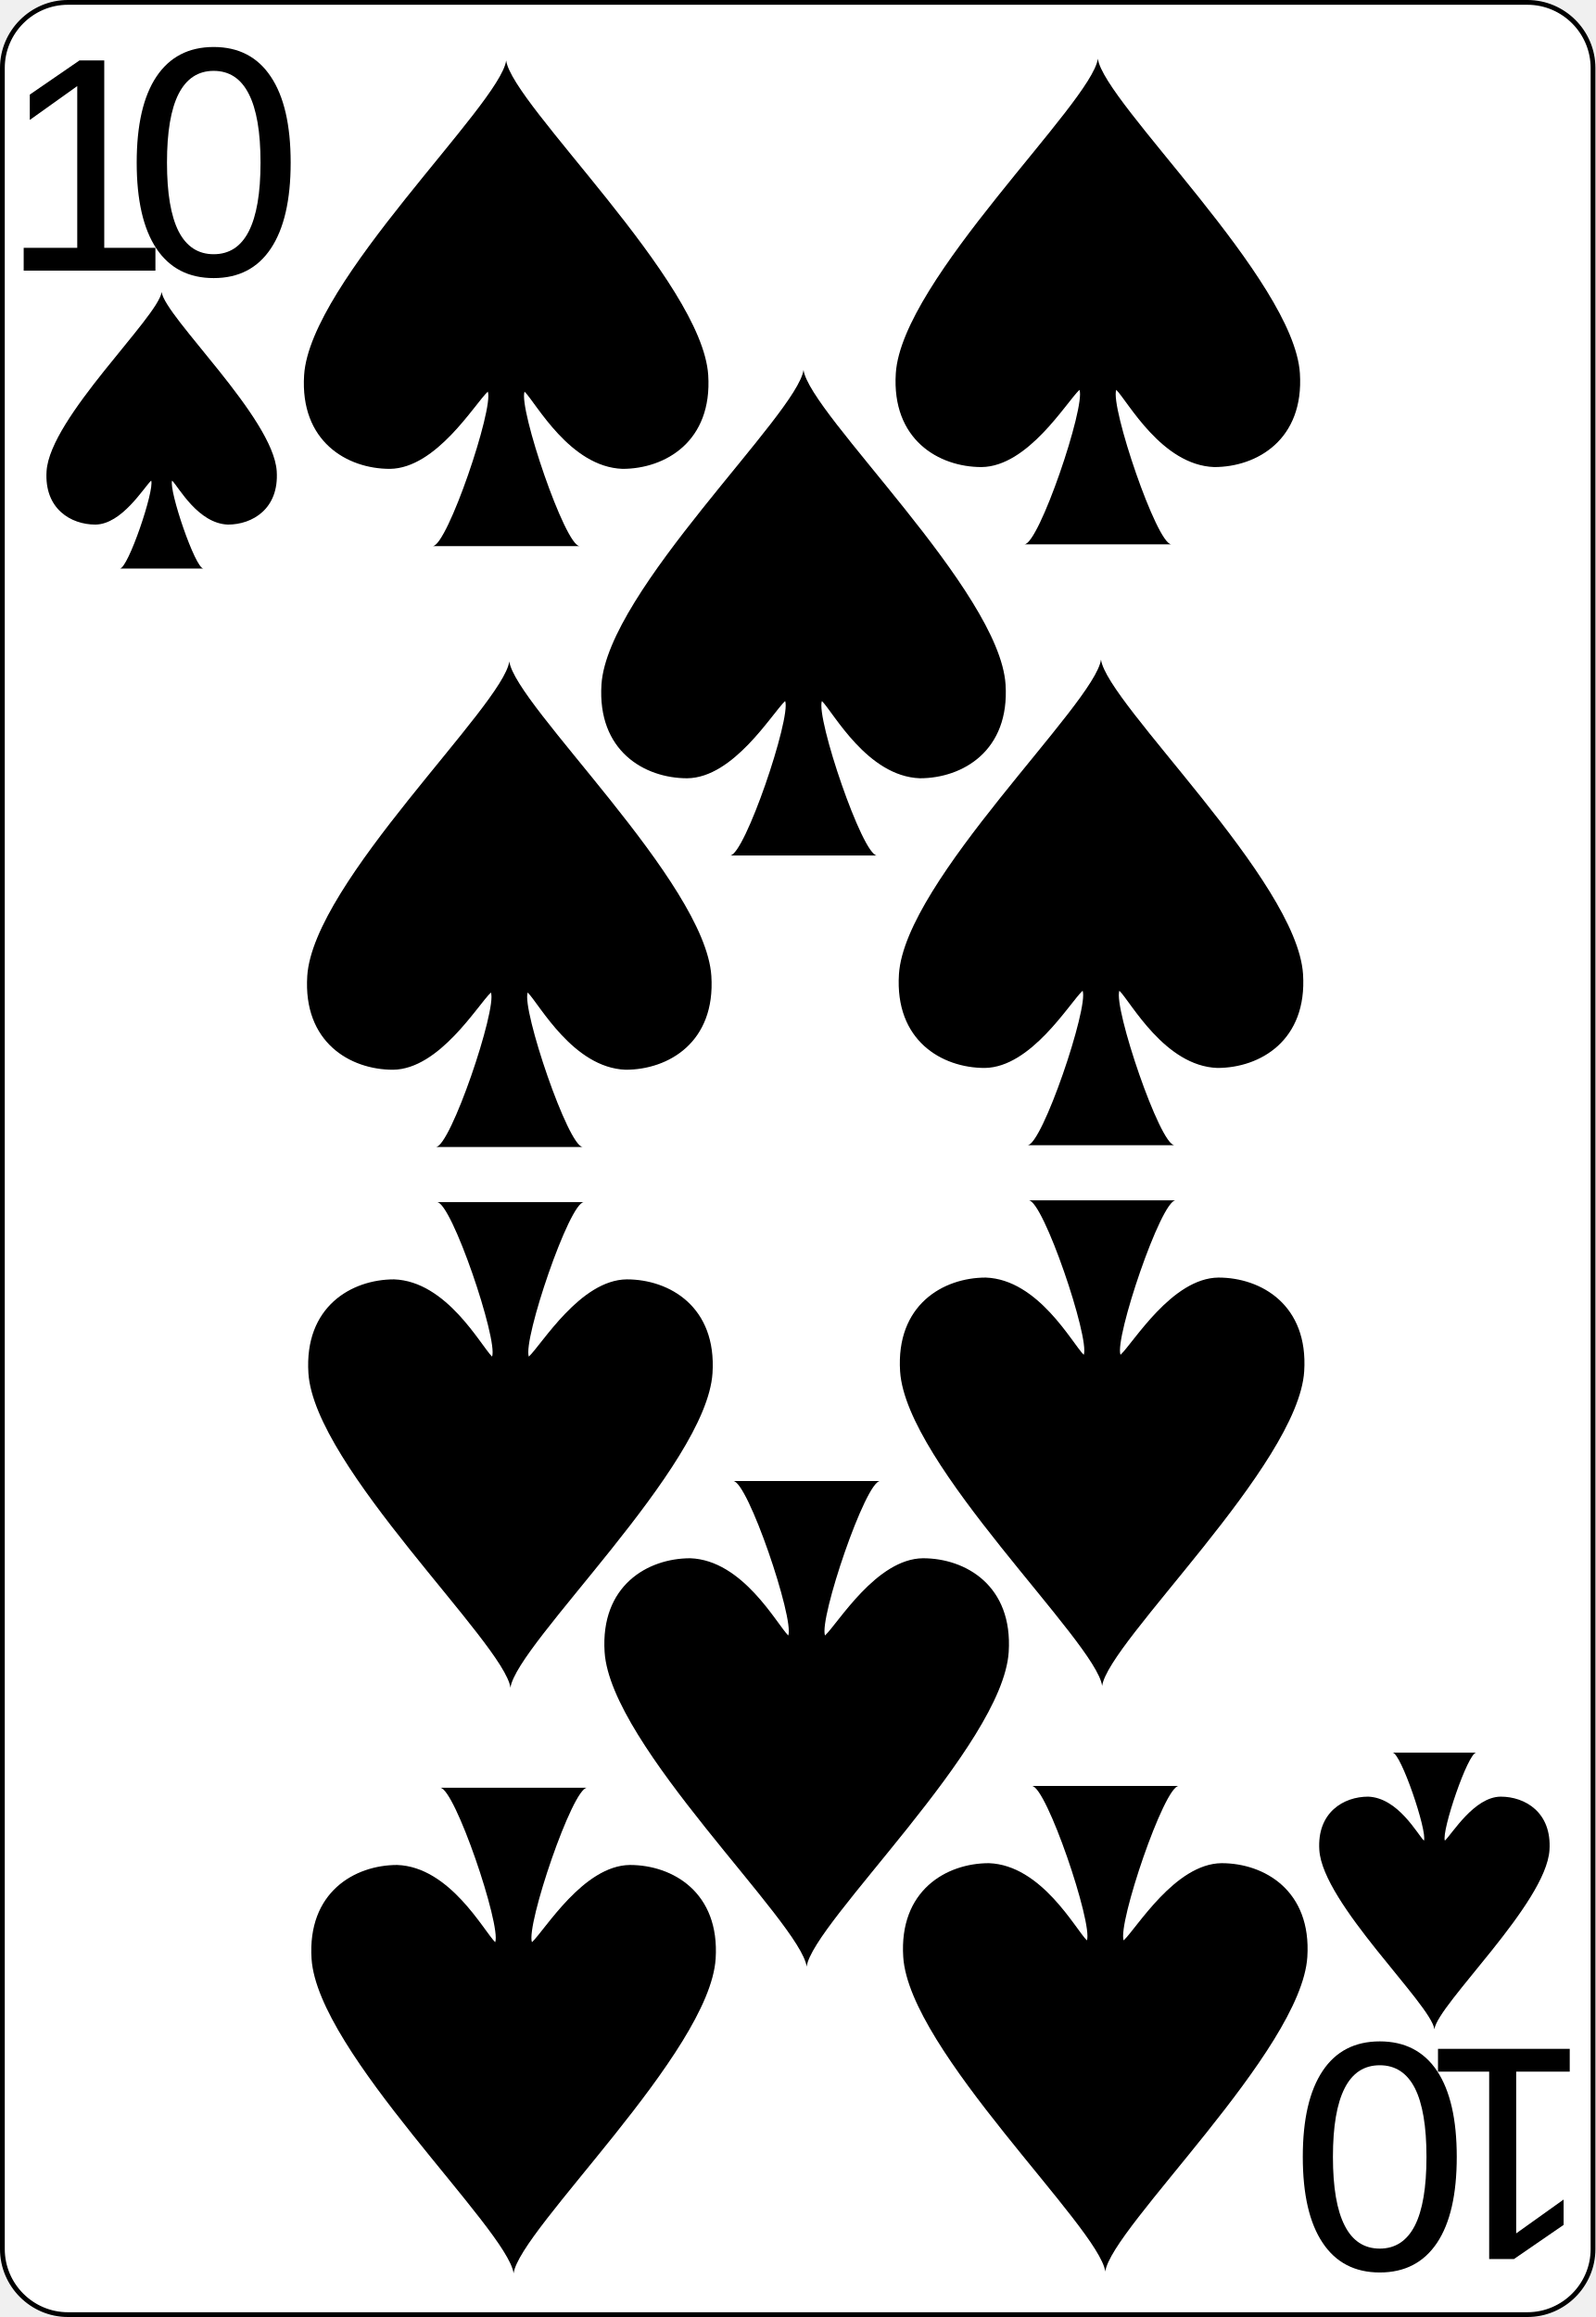
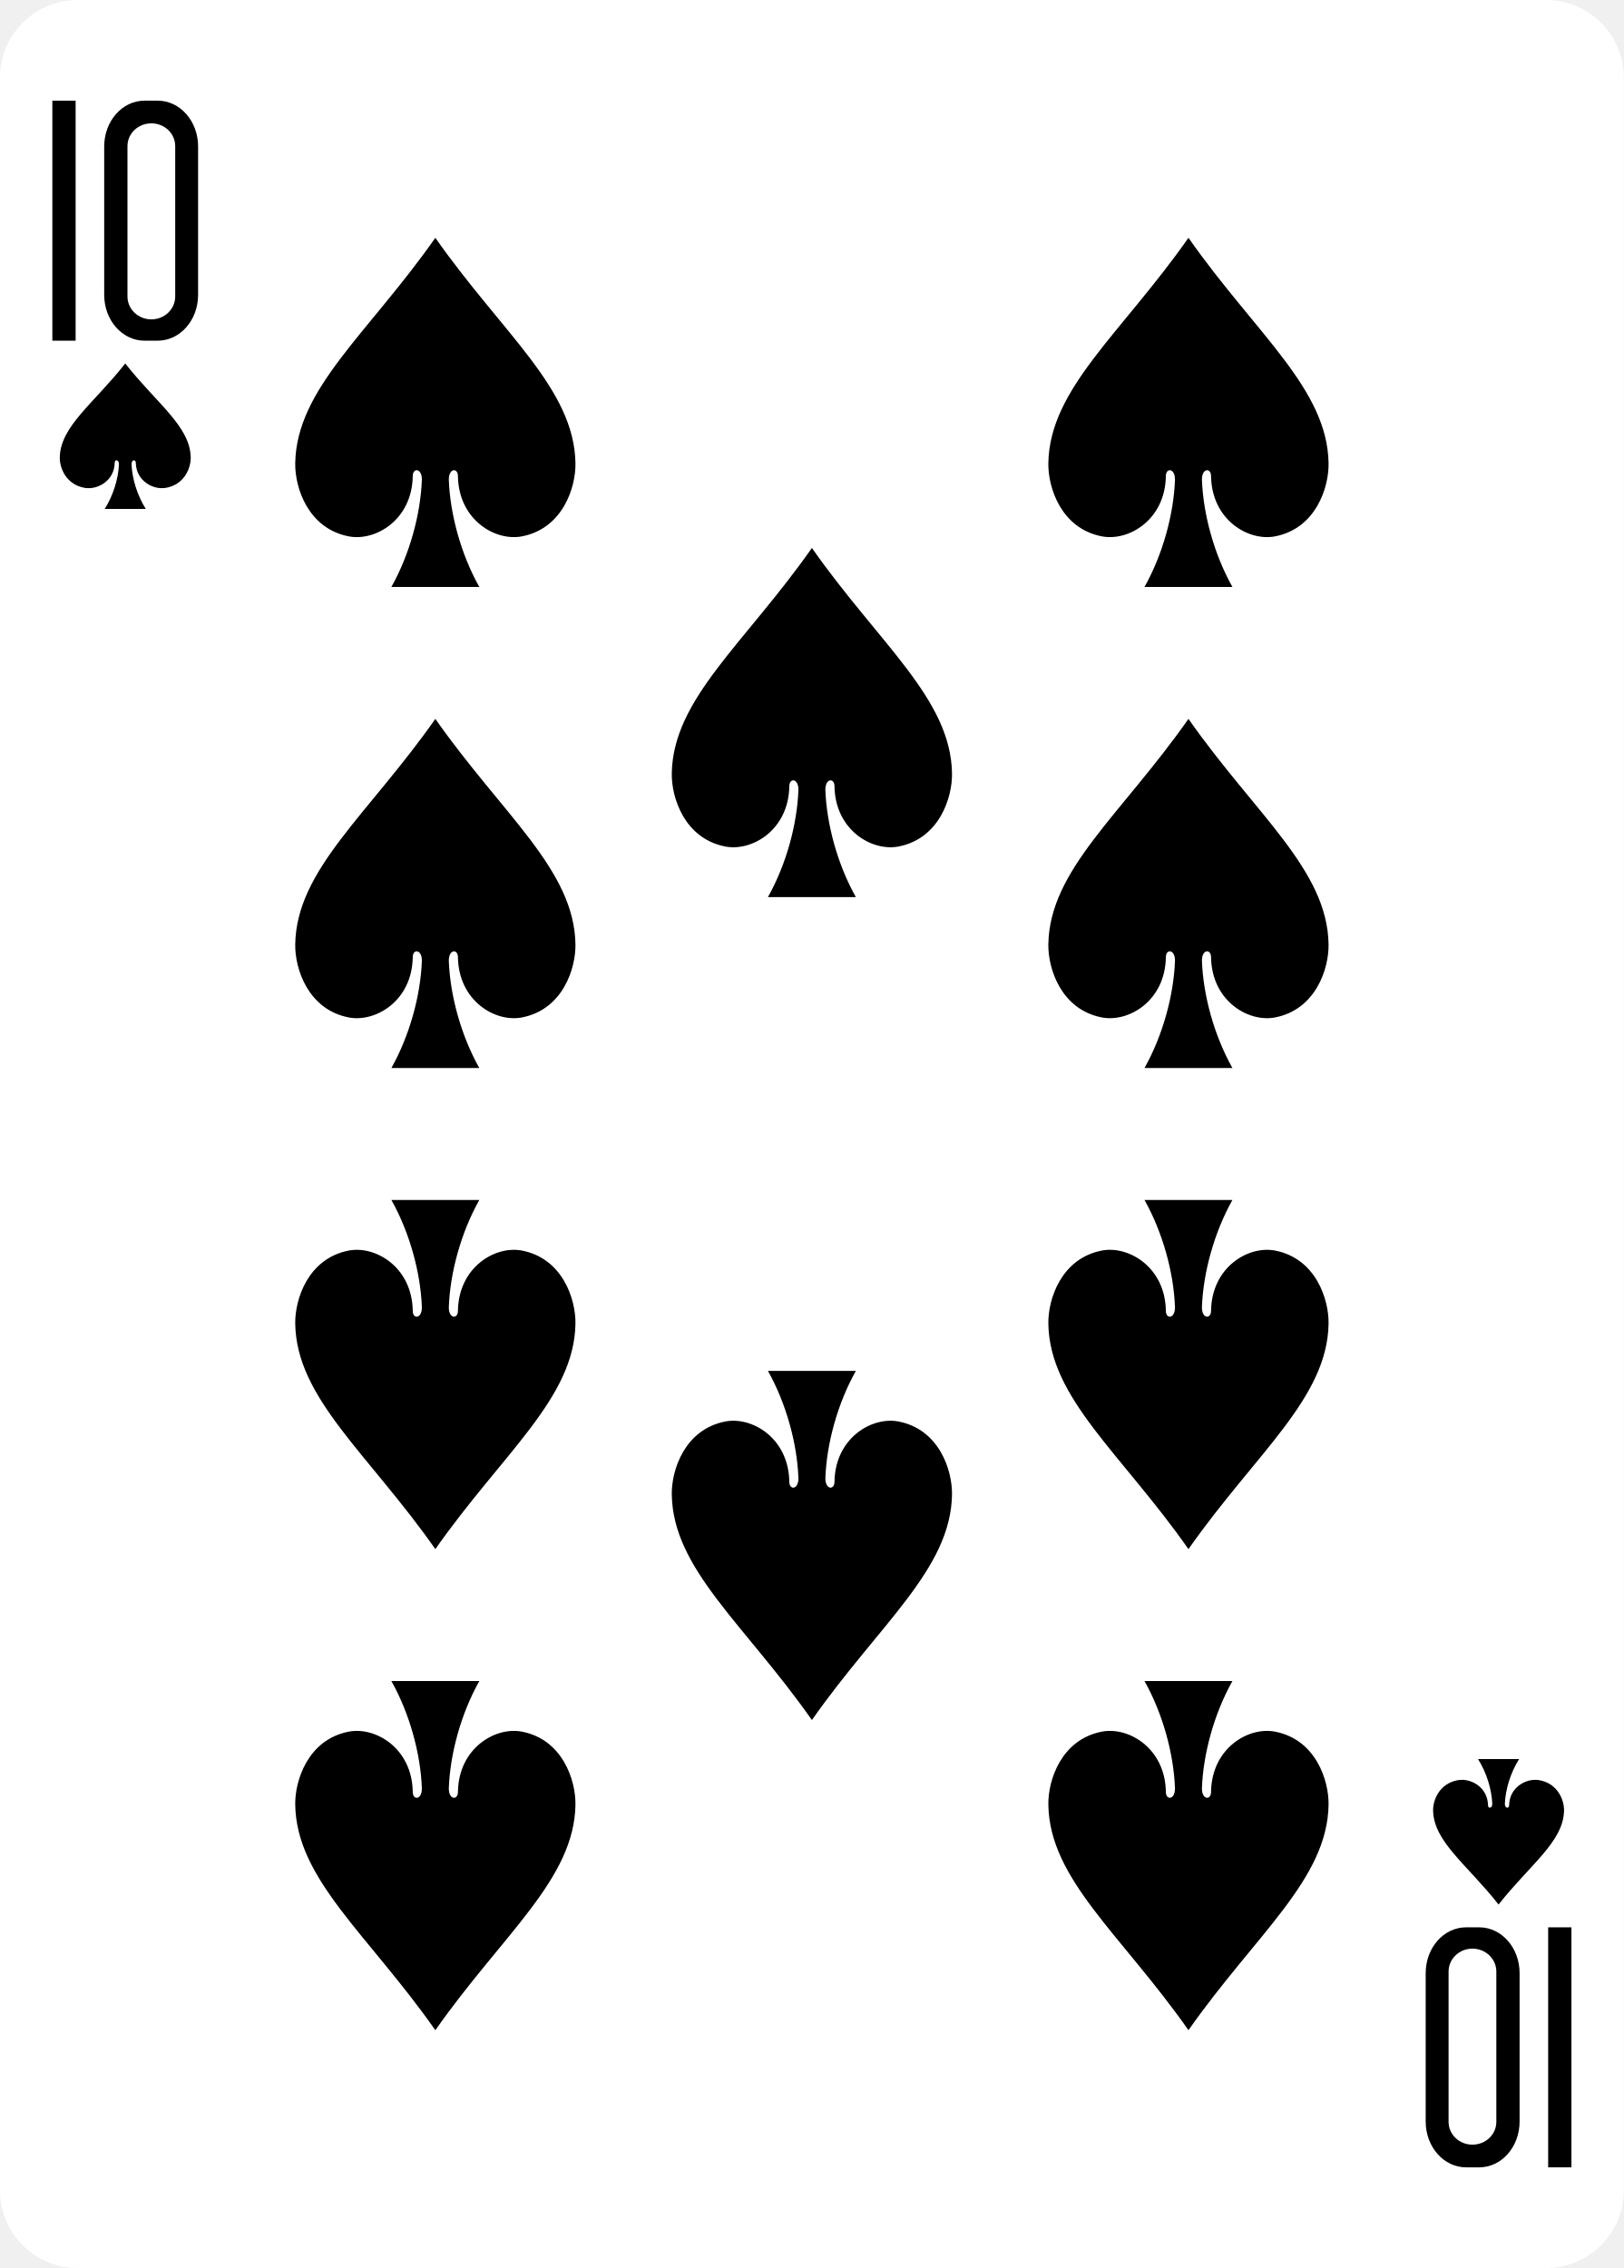
- <svg xmlns="http://www.w3.org/2000/svg" width="167.087pt" height="242.667pt" viewBox="0 0 167.087 242.667" xml:space="preserve" id="svg2" version="1.1">
-   <defs id="defs41" />
-   <g id="Layer_x0020_1" style="fill-rule:nonzero;clip-rule:nonzero;stroke:#000000;stroke-miterlimit:4;">
-     <path style="fill:#FFFFFF;stroke-width:0.5;" d="M166.837,235.548c0,3.777-3.087,6.869-6.871,6.869H7.111c-3.775,0-6.861-3.092-6.861-6.869V7.12C0.25,3.343,3.336,0.25,7.111,0.25h152.855    c3.784,0,6.871,3.093,6.871,6.87v228.428z" id="path5" />
-     <g style="stroke:none;" id="g7">
-       <g id="g9">
- 				
- 			</g>
-     </g>
-     <g id="g15">
- 			
- 		</g>
-     <g id="g19">
- 			
- 		</g>
-     <g style="stroke:none;" id="g23">
-       <g id="g25">
- 				
- 			</g>
-     </g>
-     <g style="stroke:none;" id="g31">
-       <g id="g33">
- 				
- 			</g>
+ <svg xmlns="http://www.w3.org/2000/svg" width="63mm" height="88mm" viewBox="0 0 238.111 332.599" version="1.1" id="svg8">
+   <defs id="defs2" />
+   <g id="layer1" transform="translate(-1176.397,-718.043)">
+     <g transform="matrix(1.06667,0,0,1.06667,-2299.41,1220.88)" id="SPADE-10" style="display:inline">
+       <g transform="translate(-4.14673e-5,2.96265e-5)" id="g8587-4-9">
+         <rect y="-471.408" x="3258.559" height="311.811" width="223.228" id="rect7263-6-4" style="display:inline;opacity:1;fill:#ffffff;fill-opacity:1;stroke:none;stroke-width:1.001;stroke-miterlimit:4;stroke-dasharray:none;stroke-opacity:1" rx="10.678" ry="10.664" />
+         <path d="m 3318.407,-438.713 c -9.226,13.157 -19.098,20.729 -19.262,30.993 -0.055,3.324 1.742,8.973 7.371,10.055 3.652,0.698 8.68,-2.257 8.785,-8.263 -0.016,-1.196 1.266,-1.164 1.254,0.474 -0.172,4.737 -1.671,10.252 -4.191,14.741 4.029,0 8.057,0 12.086,0 -2.52,-4.489 -4.019,-10.004 -4.191,-14.741 -0.012,-1.638 1.27,-1.669 1.254,-0.474 0.105,6.005 5.133,8.961 8.785,8.263 5.629,-1.081 7.426,-6.731 7.371,-10.055 -0.164,-10.265 -10.036,-17.836 -19.262,-30.993 z" id="path7293-3-2" style="display:inline;opacity:1" />
+         <path d="m 3275.776,-421.435 c -4.311,5.482 -8.923,8.637 -8.999,12.914 -0.026,1.385 0.814,3.739 3.444,4.189 1.706,0.291 4.056,-0.941 4.105,-3.443 -0.01,-0.498 0.591,-0.485 0.586,0.197 -0.08,1.974 -0.781,4.271 -1.958,6.142 1.882,0 3.764,0 5.647,0 -1.177,-1.87 -1.878,-4.168 -1.958,-6.142 -0.01,-0.683 0.593,-0.696 0.586,-0.197 0.049,2.502 2.398,3.734 4.105,3.443 2.63,-0.451 3.47,-2.805 3.444,-4.189 -0.077,-4.277 -4.689,-7.432 -8.999,-12.914 z" id="path7295-4-8" style="display:inline;opacity:1" />
+         <path d="m 3318.407,-258.432 c -9.226,-13.157 -19.098,-20.729 -19.262,-30.993 -0.055,-3.324 1.742,-8.973 7.371,-10.055 3.652,-0.698 8.68,2.257 8.785,8.263 -0.016,1.196 1.266,1.164 1.254,-0.474 -0.172,-4.737 -1.671,-10.252 -4.191,-14.741 4.029,0 8.057,0 12.086,0 -2.52,4.489 -4.019,10.004 -4.191,14.741 -0.012,1.638 1.27,1.669 1.254,0.474 0.105,-6.005 5.133,-8.961 8.785,-8.263 5.629,1.081 7.426,6.731 7.371,10.055 -0.164,10.265 -10.036,17.836 -19.262,30.993 z" id="path7297-5-1" style="display:inline;opacity:1" />
+         <path d="m 3464.571,-209.57 c -4.311,-5.482 -8.923,-8.637 -8.999,-12.914 -0.026,-1.385 0.814,-3.739 3.444,-4.189 1.706,-0.291 4.056,0.941 4.105,3.443 -0.01,0.498 0.591,0.485 0.586,-0.197 -0.08,-1.974 -0.781,-4.271 -1.958,-6.142 1.882,0 3.764,0 5.647,0 -1.177,1.87 -1.878,4.168 -1.958,6.142 -0.01,0.683 0.593,0.696 0.586,0.197 0.049,-2.502 2.398,-3.734 4.105,-3.443 2.63,0.451 3.47,2.805 3.444,4.189 -0.077,4.277 -4.689,7.432 -8.999,12.914 z" id="path7299-3-5" style="display:inline;opacity:1" />
+         <path style="display:inline;opacity:1" d="m 3421.94,-438.713 c -9.226,13.157 -19.098,20.729 -19.262,30.993 -0.055,3.324 1.742,8.973 7.371,10.055 3.652,0.698 8.68,-2.257 8.785,-8.263 -0.016,-1.196 1.266,-1.164 1.254,0.474 -0.172,4.737 -1.671,10.252 -4.191,14.741 4.029,0 8.057,0 12.086,0 -2.52,-4.489 -4.019,-10.004 -4.191,-14.741 -0.012,-1.638 1.27,-1.669 1.254,-0.474 0.105,6.005 5.133,8.961 8.785,8.263 5.629,-1.081 7.426,-6.731 7.371,-10.055 -0.164,-10.265 -10.036,-17.836 -19.262,-30.993 z" id="path7301-4-0" />
+         <path style="display:inline;opacity:1" d="m 3318.407,-372.573 c -9.226,13.157 -19.098,20.729 -19.262,30.993 -0.055,3.324 1.742,8.973 7.371,10.055 3.652,0.698 8.68,-2.257 8.785,-8.263 -0.016,-1.196 1.266,-1.164 1.254,0.474 -0.172,4.737 -1.671,10.252 -4.191,14.741 4.029,0 8.057,0 12.086,0 -2.52,-4.489 -4.019,-10.004 -4.191,-14.741 -0.012,-1.638 1.27,-1.669 1.254,-0.474 0.105,6.005 5.133,8.961 8.785,8.263 5.629,-1.081 7.426,-6.731 7.371,-10.055 -0.164,-10.265 -10.036,-17.836 -19.262,-30.993 z" id="path7303-7-8" />
+         <path style="display:inline;opacity:1" d="m 3370.173,-396.073 c -9.226,13.157 -19.098,20.729 -19.262,30.993 -0.055,3.324 1.742,8.973 7.371,10.055 3.652,0.698 8.68,-2.257 8.785,-8.263 -0.016,-1.196 1.266,-1.164 1.254,0.474 -0.172,4.737 -1.671,10.252 -4.191,14.741 4.029,0 8.057,0 12.086,0 -2.52,-4.489 -4.019,-10.004 -4.191,-14.741 -0.012,-1.638 1.27,-1.669 1.254,-0.474 0.105,6.005 5.133,8.961 8.785,8.263 5.629,-1.081 7.426,-6.731 7.371,-10.055 -0.164,-10.265 -10.036,-17.836 -19.262,-30.993 z" id="path7305-6-7" />
+         <path style="display:inline;opacity:1" d="m 3421.94,-372.573 c -9.226,13.157 -19.098,20.729 -19.262,30.993 -0.055,3.324 1.742,8.973 7.371,10.055 3.652,0.698 8.68,-2.257 8.785,-8.263 -0.016,-1.196 1.266,-1.164 1.254,0.474 -0.172,4.737 -1.671,10.252 -4.191,14.741 4.029,0 8.057,0 12.086,0 -2.52,-4.489 -4.019,-10.004 -4.191,-14.741 -0.012,-1.638 1.27,-1.669 1.254,-0.474 0.105,6.005 5.133,8.961 8.785,8.263 5.629,-1.081 7.426,-6.731 7.371,-10.055 -0.164,-10.265 -10.036,-17.836 -19.262,-30.993 z" id="path7309-8-5" />
+         <path style="display:inline;opacity:1" d="m 3318.407,-192.292 c -9.226,-13.157 -19.098,-20.729 -19.262,-30.993 -0.055,-3.324 1.742,-8.973 7.371,-10.055 3.652,-0.698 8.68,2.257 8.785,8.263 -0.016,1.196 1.266,1.164 1.254,-0.474 -0.172,-4.737 -1.671,-10.252 -4.191,-14.741 4.029,0 8.057,0 12.086,0 -2.52,4.489 -4.019,10.004 -4.191,14.741 -0.012,1.638 1.27,1.669 1.254,0.474 0.105,-6.005 5.133,-8.961 8.785,-8.263 5.629,1.081 7.426,6.731 7.371,10.055 -0.164,10.265 -10.036,17.836 -19.262,30.993 z" id="path7313-6-8" />
+         <path style="display:inline;opacity:1" d="m 3421.94,-192.292 c -9.226,-13.157 -19.098,-20.729 -19.262,-30.993 -0.055,-3.324 1.742,-8.973 7.371,-10.055 3.652,-0.698 8.68,2.257 8.785,8.263 -0.016,1.196 1.266,1.164 1.254,-0.474 -0.172,-4.737 -1.671,-10.252 -4.191,-14.741 4.029,0 8.057,0 12.086,0 -2.52,4.489 -4.019,10.004 -4.191,14.741 -0.012,1.638 1.27,1.669 1.254,0.474 0.105,-6.005 5.133,-8.961 8.785,-8.263 5.629,1.081 7.426,6.731 7.371,10.055 -0.164,10.265 -10.036,17.836 -19.262,30.993 z" id="path7315-7-3" />
+         <path style="display:inline;opacity:1" d="m 3370.173,-234.932 c -9.226,-13.157 -19.098,-20.729 -19.262,-30.993 -0.055,-3.324 1.742,-8.973 7.371,-10.055 3.652,-0.698 8.68,2.257 8.785,8.263 -0.016,1.196 1.266,1.164 1.254,-0.474 -0.172,-4.737 -1.671,-10.252 -4.191,-14.741 4.029,0 8.057,0 12.086,0 -2.52,4.489 -4.019,10.004 -4.191,14.741 -0.012,1.638 1.27,1.669 1.254,0.474 0.105,-6.005 5.133,-8.961 8.785,-8.263 5.629,1.081 7.426,6.731 7.371,10.055 -0.164,10.265 -10.036,17.836 -19.262,30.993 z" id="path7317-0-2" />
+         <path style="display:inline;opacity:1" d="m 3421.94,-258.432 c -9.226,-13.157 -19.098,-20.729 -19.262,-30.993 -0.055,-3.324 1.742,-8.973 7.371,-10.055 3.652,-0.698 8.68,2.257 8.785,8.263 -0.016,1.196 1.266,1.164 1.254,-0.474 -0.172,-4.737 -1.671,-10.252 -4.191,-14.741 4.029,0 8.057,0 12.086,0 -2.52,4.489 -4.019,10.004 -4.191,14.741 -0.012,1.638 1.27,1.669 1.254,0.474 0.105,-6.005 5.133,-8.961 8.785,-8.263 5.629,1.081 7.426,6.731 7.371,10.055 -0.164,10.265 -10.036,17.836 -19.262,30.993 z" id="path7319-5-6" />
+         <path style="opacity:1" id="path31-5-4-7" d="m 3265.756,-424.57 v -32.999 h 3.199 v 32.999 z m 0,0" />
+         <path style="opacity:1" id="path33-4-6-8" d="m 3278.437,-457.57 c -3.079,0 -5.554,2.813 -5.554,6.306 v 20.389 c 0,3.493 2.476,6.305 5.554,6.305 h 1.797 c 3.079,0 5.559,-2.811 5.559,-6.305 v -20.389 c 0,-3.493 -2.481,-6.306 -5.559,-6.306 z m 0.929,3.12 c 1.818,0 3.28,1.395 3.28,3.139 v 20.658 c 0,1.744 -1.462,3.152 -3.28,3.152 -1.818,0 -3.285,-1.408 -3.285,-3.152 v -20.658 c 0,-1.743 1.467,-3.139 3.285,-3.139 z m 0,0" />
+         <g id="g8583-6-9" transform="matrix(-1,0,0,1,6929.14,0)">
+           <path d="m 3454.551,-206.435 v 32.999 h 3.199 v -32.999 z m 0,0" id="path31-5-5-6-7" style="opacity:1" />
+           <path d="m 3467.231,-173.435 c -3.079,0 -5.554,-2.813 -5.554,-6.306 v -20.389 c 0,-3.493 2.476,-6.305 5.554,-6.305 h 1.797 c 3.079,0 5.559,2.811 5.559,6.305 v 20.389 c 0,3.493 -2.481,6.306 -5.559,6.306 z m 0.929,-3.12 c 1.818,0 3.28,-1.395 3.28,-3.139 v -20.658 c 0,-1.744 -1.462,-3.152 -3.28,-3.152 -1.818,0 -3.285,1.408 -3.285,3.152 v 20.658 c 0,1.743 1.467,3.139 3.285,3.139 z m 0,0" id="path33-4-3-7-9" style="opacity:1" />
+         </g>
+       </g>
    </g>
  </g>
-   <text xml:space="preserve" style="font-size:32px;font-style:normal;font-weight:normal;line-height:125%;letter-spacing:0px;word-spacing:0px;fill:#000000;fill-opacity:1;stroke:none;font-family:Bitstream Vera Sans" x="0.044" y="28.342" id="text3788">
-     <tspan id="tspan3790" x="0.044" y="28.342" style="font-style:normal;font-variant:normal;font-weight:normal;font-stretch:normal;font-family:Arial;-inkscape-font-specification:Arial">1</tspan>
-   </text>
-   <g transform="matrix(1.508595,0,0,1.379325,16.92904,45.0659)" id="layer1-7">
-     <path id="sl" d="M 7.989,3.103 C 7.747,-0.954 0.242,-8.59 0,-10.5 c -0.242,1.909 -7.747,9.545 -7.989,13.603 -0.169,2.868 1.695,4.057 3.39,4.057 1.835,-0.022 3.351,-2.801 3.873,-3.341 0.242,0.716 -1.603,6.682 -2.179,6.682 l 5.811,0 C 2.33,10.501 0.485,4.535 0.727,3.819 1.184,4.315 2.524,7.077 4.601,7.16 6.295,7.159 8.158,5.971 7.989,3.103 z" style="fill:#000000" />
+   <g id="g862-0" transform="translate(-353.5494,142.7516)">
+     <rect style="opacity:1;vector-effect:none;fill:#006614;fill-opacity:1;stroke:none;stroke-width:1.748;stroke-linecap:butt;stroke-linejoin:miter;stroke-miterlimit:4;stroke-dasharray:none;stroke-dashoffset:0;stroke-opacity:1" id="rect22845-2-8" width="1659.913" height="794.398" x="-356.473" y="-1029.682" rx="144.482" ry="124.682" />
+     <text id="text5630-0-9" y="-935.813" x="472.194" style="font-style:normal;font-variant:normal;font-weight:normal;font-stretch:normal;font-size:42.667px;line-height:125%;font-family:Carlito;-inkscape-font-specification:'Carlito, Normal';text-align:center;letter-spacing:0px;word-spacing:0px;writing-mode:lr-tb;text-anchor:middle;fill:#ffffff;fill-opacity:1;stroke:none;stroke-width:1.067px;stroke-linecap:butt;stroke-linejoin:miter;stroke-opacity:1" xml:space="preserve">
+       <tspan style="font-style:normal;font-variant:normal;font-weight:normal;font-stretch:normal;font-size:48px;line-height:125%;font-family:Carlito;-inkscape-font-specification:'Carlito, Normal';text-align:center;writing-mode:lr-tb;text-anchor:middle;fill:#ffffff;fill-opacity:1;stroke-width:1.067px" id="tspan4923-1" y="-935.813" x="472.194">Single Playing Card from:</tspan>
+       <tspan style="font-style:normal;font-variant:normal;font-weight:normal;font-stretch:normal;font-size:48px;line-height:125%;font-family:Carlito;-inkscape-font-specification:'Carlito, Normal';text-align:center;writing-mode:lr-tb;text-anchor:middle;fill:#ffffff;fill-opacity:1;stroke-width:1.067px" id="tspan5035-8" y="-875.813" x="472.194">Standard Edition - Color Set - Bordered </tspan>
+       <tspan y="-820.48" x="472.194" id="tspan12311-7" />
+       <tspan style="font-style:normal;font-variant:normal;font-weight:normal;font-stretch:normal;font-size:48px;line-height:125%;font-family:Carlito;-inkscape-font-specification:'Carlito, Normal';text-align:center;writing-mode:lr-tb;text-anchor:middle;fill:#ffaaaa;fill-opacity:1;stroke-width:1.067px" id="tspan4927-1" y="-762.48" x="472.194">Copyright 2011, 2020 - Chris Aguilar - conjurenation@gmail.com</tspan>
+       <tspan id="tspan12344-3" y="-707.147" x="472.194" />
+       <tspan style="font-style:normal;font-variant:normal;font-weight:normal;font-stretch:normal;font-size:48px;line-height:125%;font-family:Carlito;-inkscape-font-specification:'Carlito, Normal';text-align:center;writing-mode:lr-tb;text-anchor:middle;fill:#ffffff;fill-opacity:1;stroke-width:1.067px" id="tspan4931-2" y="-649.147" x="472.194">https://totalnonsense.com/open-source-vector-playing-cards/</tspan>
+       <tspan id="tspan4929-3" y="-593.813" x="472.194" />
+       <tspan style="font-style:normal;font-variant:normal;font-weight:normal;font-stretch:normal;font-size:48px;line-height:125%;font-family:Carlito;-inkscape-font-specification:'Carlito, Normal';text-align:center;writing-mode:lr-tb;text-anchor:middle;fill:#ffaaaa;fill-opacity:1;stroke-width:1.067px" id="tspan4919-5" y="-535.813" x="472.194">Licensed under:</tspan>
+       <tspan id="tspan1594-5-6" style="font-style:normal;font-variant:normal;font-weight:normal;font-stretch:normal;font-size:48px;line-height:125%;font-family:Carlito;-inkscape-font-specification:'Carlito, Normal';text-align:center;writing-mode:lr-tb;text-anchor:middle;fill:#ffaaaa;fill-opacity:1;stroke-width:1.067px" y="-475.813" x="472.194">LGPL 3.0</tspan>
+       <tspan style="font-style:normal;font-variant:normal;font-weight:normal;font-stretch:normal;font-size:48px;line-height:125%;font-family:Carlito;-inkscape-font-specification:'Carlito, Normal';text-align:center;writing-mode:lr-tb;text-anchor:middle;fill:#ffaaaa;fill-opacity:1;stroke-width:1.067px" y="-415.813" x="472.194" id="tspan12253-3-1">https://www.gnu.org/licenses/lgpl-3.0.html</tspan>
+       <tspan id="tspan5031-6" y="-360.48" x="472.194" />
+       <tspan style="font-style:normal;font-variant:normal;font-weight:normal;font-stretch:normal;font-size:48px;line-height:125%;font-family:Carlito;-inkscape-font-specification:'Carlito, Normal';text-align:center;writing-mode:lr-tb;text-anchor:middle;fill:#ffffff;fill-opacity:1;stroke-width:1.067px" id="tspan5033-1" y="-302.48" x="472.194">Each Card Measures (63mm x 88mm)</tspan>
+       <tspan id="tspan5634-6-0" y="-247.147" x="472.194" />
+     </text>
  </g>
-   <g transform="matrix(2.648679,0,0,2.421718,53.01089,31.766)" id="layer1-7-88">
-     <path id="sl-4" d="M 7.989,3.103 C 7.747,-0.954 0.242,-8.59 0,-10.5 c -0.242,1.909 -7.747,9.545 -7.989,13.603 -0.169,2.868 1.695,4.057 3.39,4.057 1.835,-0.022 3.351,-2.801 3.873,-3.341 0.242,0.716 -1.603,6.682 -2.179,6.682 l 5.811,0 C 2.33,10.501 0.485,4.535 0.727,3.819 1.184,4.315 2.524,7.077 4.601,7.16 6.295,7.159 8.158,5.971 7.989,3.103 z" style="fill:#000000" />
-   </g>
-   <g transform="matrix(-1.508595,0,0,-1.379325,150.2251,198.0441)" id="layer1-7-3">
-     <path id="sl-1" d="M 7.989,3.103 C 7.747,-0.954 0.242,-8.59 0,-10.5 c -0.242,1.909 -7.747,9.545 -7.989,13.603 -0.169,2.868 1.695,4.057 3.39,4.057 1.835,-0.022 3.351,-2.801 3.873,-3.341 0.242,0.716 -1.603,6.682 -2.179,6.682 l 5.811,0 C 2.33,10.501 0.485,4.535 0.727,3.819 1.184,4.315 2.524,7.077 4.601,7.16 6.295,7.159 8.158,5.971 7.989,3.103 z" style="fill:#000000" />
-   </g>
-   <g transform="matrix(2.648679,0,0,2.421718,53.33971,94.6985)" id="layer1-7-88-8">
-     <path id="sl-4-8" d="M 7.989,3.103 C 7.747,-0.954 0.242,-8.59 0,-10.5 c -0.242,1.909 -7.747,9.545 -7.989,13.603 -0.169,2.868 1.695,4.057 3.39,4.057 1.835,-0.022 3.351,-2.801 3.873,-3.341 0.242,0.716 -1.603,6.682 -2.179,6.682 l 5.811,0 C 2.33,10.501 0.485,4.535 0.727,3.819 1.184,4.315 2.524,7.077 4.601,7.16 6.295,7.159 8.158,5.971 7.989,3.103 z" style="fill:#000000" />
-   </g>
-   <g transform="matrix(-2.648679,0,0,-2.421718,53.78926,212.6639)" id="layer1-7-88-4">
-     <path id="sl-4-3" d="M 7.989,3.103 C 7.747,-0.954 0.242,-8.59 0,-10.5 c -0.242,1.909 -7.747,9.545 -7.989,13.603 -0.169,2.868 1.695,4.057 3.39,4.057 1.835,-0.022 3.351,-2.801 3.873,-3.341 0.242,0.716 -1.603,6.682 -2.179,6.682 l 5.811,0 C 2.33,10.501 0.485,4.535 0.727,3.819 1.184,4.315 2.524,7.077 4.601,7.16 6.295,7.159 8.158,5.971 7.989,3.103 z" style="fill:#000000" />
-   </g>
-   <g transform="matrix(-2.648679,0,0,-2.421718,53.46044,151.3314)" id="layer1-7-88-8-1">
-     <path id="sl-4-8-4" d="M 7.989,3.103 C 7.747,-0.954 0.242,-8.59 0,-10.5 c -0.242,1.909 -7.747,9.545 -7.989,13.603 -0.169,2.868 1.695,4.057 3.39,4.057 1.835,-0.022 3.351,-2.801 3.873,-3.341 0.242,0.716 -1.603,6.682 -2.179,6.682 l 5.811,0 C 2.33,10.501 0.485,4.535 0.727,3.819 1.184,4.315 2.524,7.077 4.601,7.16 6.295,7.159 8.158,5.971 7.989,3.103 z" style="fill:#000000" />
-   </g>
-   <g transform="matrix(2.648679,0,0,2.421718,114.9782,31.57803)" id="layer1-7-88-9">
-     <path id="sl-4-2" d="M 7.989,3.103 C 7.747,-0.954 0.242,-8.59 0,-10.5 c -0.242,1.909 -7.747,9.545 -7.989,13.603 -0.169,2.868 1.695,4.057 3.39,4.057 1.835,-0.022 3.351,-2.801 3.873,-3.341 0.242,0.716 -1.603,6.682 -2.179,6.682 l 5.811,0 C 2.33,10.501 0.485,4.535 0.727,3.819 1.184,4.315 2.524,7.077 4.601,7.16 6.295,7.159 8.158,5.971 7.989,3.103 z" style="fill:#000000" />
-   </g>
-   <g transform="matrix(2.648679,0,0,2.421718,115.307,94.51054)" id="layer1-7-88-8-0">
-     <path id="sl-4-8-6" d="M 7.989,3.103 C 7.747,-0.954 0.242,-8.59 0,-10.5 c -0.242,1.909 -7.747,9.545 -7.989,13.603 -0.169,2.868 1.695,4.057 3.39,4.057 1.835,-0.022 3.351,-2.801 3.873,-3.341 0.242,0.716 -1.603,6.682 -2.179,6.682 l 5.811,0 C 2.33,10.501 0.485,4.535 0.727,3.819 1.184,4.315 2.524,7.077 4.601,7.16 6.295,7.159 8.158,5.971 7.989,3.103 z" style="fill:#000000" />
-   </g>
-   <g transform="matrix(-2.648679,0,0,-2.421718,115.7566,212.476)" id="layer1-7-88-4-8">
-     <path id="sl-4-3-9" d="M 7.989,3.103 C 7.747,-0.954 0.242,-8.59 0,-10.5 c -0.242,1.909 -7.747,9.545 -7.989,13.603 -0.169,2.868 1.695,4.057 3.39,4.057 1.835,-0.022 3.351,-2.801 3.873,-3.341 0.242,0.716 -1.603,6.682 -2.179,6.682 l 5.811,0 C 2.33,10.501 0.485,4.535 0.727,3.819 1.184,4.315 2.524,7.077 4.601,7.16 6.295,7.159 8.158,5.971 7.989,3.103 z" style="fill:#000000" />
-   </g>
-   <g transform="matrix(-2.648679,0,0,-2.421718,115.4278,151.1435)" id="layer1-7-88-8-1-2">
-     <path id="sl-4-8-4-6" d="M 7.989,3.103 C 7.747,-0.954 0.242,-8.59 0,-10.5 c -0.242,1.909 -7.747,9.545 -7.989,13.603 -0.169,2.868 1.695,4.057 3.39,4.057 1.835,-0.022 3.351,-2.801 3.873,-3.341 0.242,0.716 -1.603,6.682 -2.179,6.682 l 5.811,0 C 2.33,10.501 0.485,4.535 0.727,3.819 1.184,4.315 2.524,7.077 4.601,7.16 6.295,7.159 8.158,5.971 7.989,3.103 z" style="fill:#000000" />
-   </g>
-   <g transform="matrix(2.648679,0,0,2.421718,84.15214,64.1712)" id="layer1-7-88-6">
-     <path id="sl-4-4" d="M 7.989,3.103 C 7.747,-0.954 0.242,-8.59 0,-10.5 c -0.242,1.909 -7.747,9.545 -7.989,13.603 -0.169,2.868 1.695,4.057 3.39,4.057 1.835,-0.022 3.351,-2.801 3.873,-3.341 0.242,0.716 -1.603,6.682 -2.179,6.682 l 5.811,0 C 2.33,10.501 0.485,4.535 0.727,3.819 1.184,4.315 2.524,7.077 4.601,7.16 6.295,7.159 8.158,5.971 7.989,3.103 z" style="fill:#000000" />
-   </g>
-   <g transform="matrix(-2.648679,0,0,-2.421718,84.48087,180.5402)" id="layer1-7-88-6-6">
-     <path id="sl-4-4-8" d="M 7.989,3.103 C 7.747,-0.954 0.242,-8.59 0,-10.5 c -0.242,1.909 -7.747,9.545 -7.989,13.603 -0.169,2.868 1.695,4.057 3.39,4.057 1.835,-0.022 3.351,-2.801 3.873,-3.341 0.242,0.716 -1.603,6.682 -2.179,6.682 l 5.811,0 C 2.33,10.501 0.485,4.535 0.727,3.819 1.184,4.315 2.524,7.077 4.601,7.16 6.295,7.159 8.158,5.971 7.989,3.103 z" style="fill:#000000" />
-   </g>
-   <text xml:space="preserve" style="font-size:32px;font-style:normal;font-weight:normal;line-height:125%;letter-spacing:0px;word-spacing:0px;fill:#000000;fill-opacity:1;stroke:none;font-family:Bitstream Vera Sans" x="12.206" y="28.671" id="text3038">
-     <tspan id="tspan3040" x="12.206" y="28.671">0</tspan>
-   </text>
-   <text xml:space="preserve" style="font-size:32px;font-style:normal;font-weight:normal;line-height:125%;letter-spacing:0px;word-spacing:0px;fill:#000000;fill-opacity:1;stroke:none;font-family:Bitstream Vera Sans" x="-166.837" y="-214.583" id="text3788-4" transform="scale(-1,-1)">
-     <tspan id="tspan3790-3" x="-166.837" y="-214.583" style="font-style:normal;font-variant:normal;font-weight:normal;font-stretch:normal;font-family:Arial;-inkscape-font-specification:Arial">1</tspan>
-   </text>
-   <text xml:space="preserve" style="font-size:32px;font-style:normal;font-weight:normal;line-height:125%;letter-spacing:0px;word-spacing:0px;fill:#000000;fill-opacity:1;stroke:none;font-family:Bitstream Vera Sans" x="-154.674" y="-214.254" id="text3038-1" transform="scale(-1,-1)">
-     <tspan id="tspan3040-4" x="-154.674" y="-214.254">0</tspan>
-   </text>
</svg>
